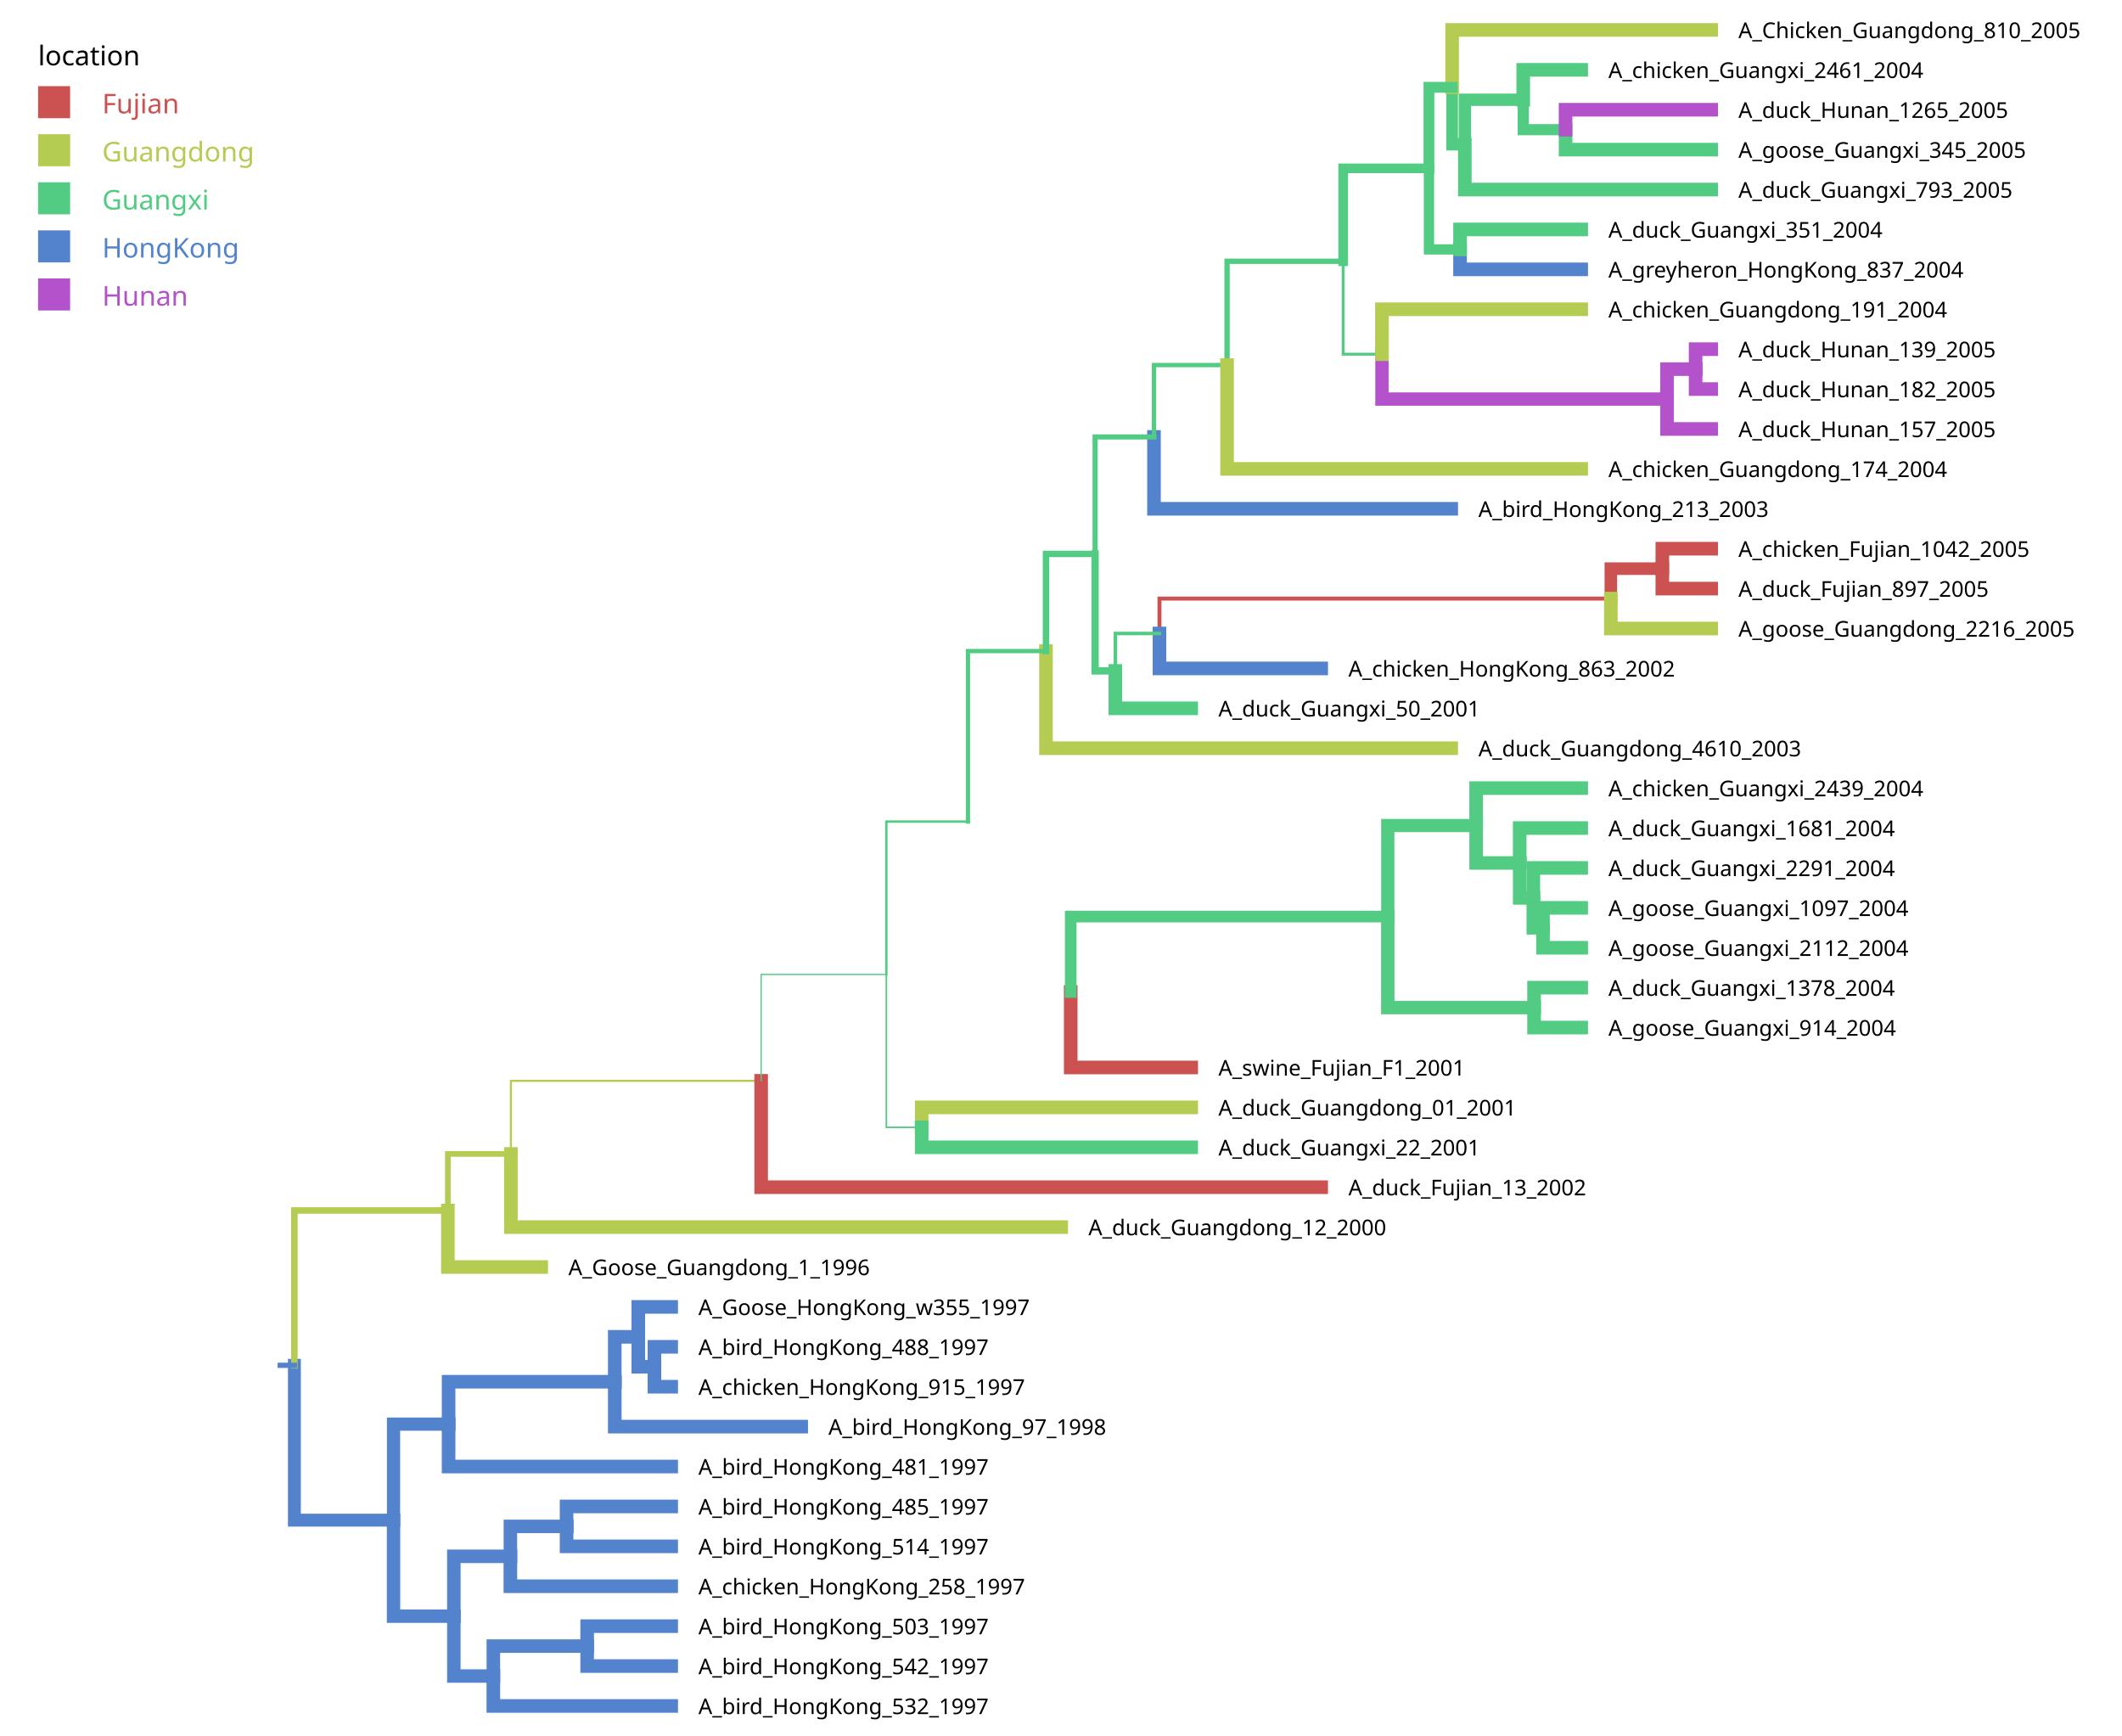
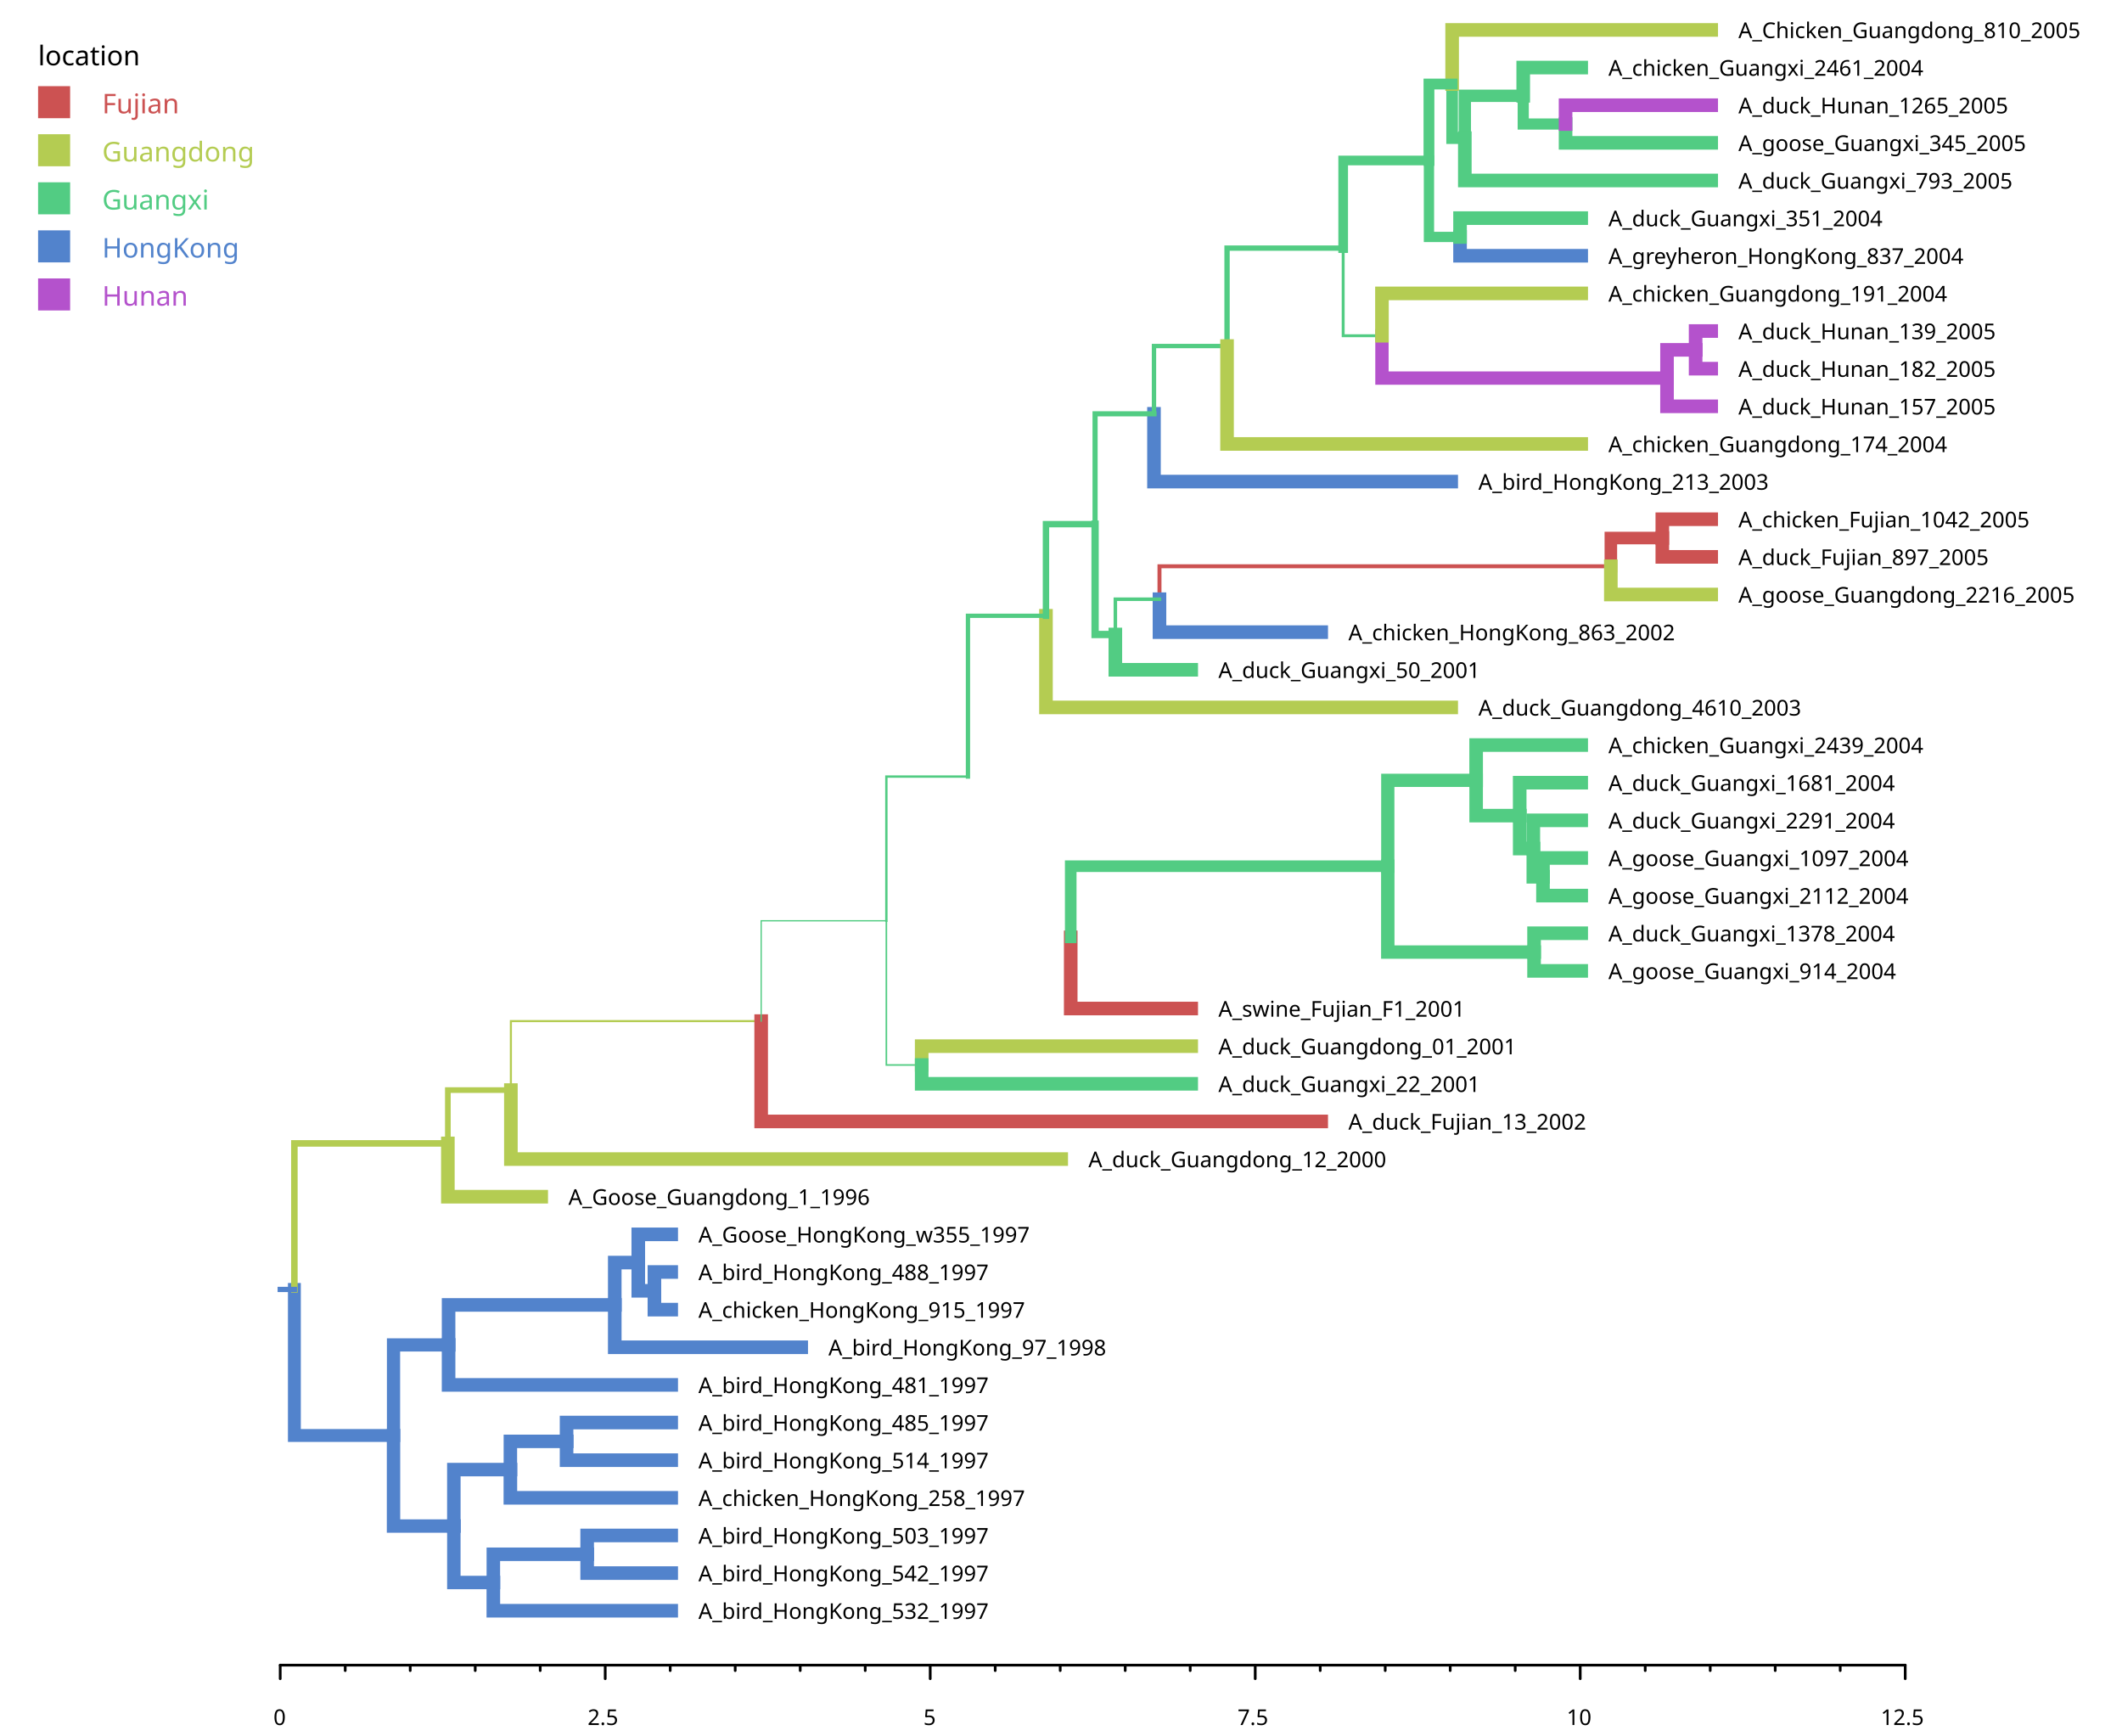
<svg xmlns="http://www.w3.org/2000/svg" style="fill-opacity:1; color-rendering:auto; color-interpolation:auto; text-rendering:auto; stroke:black; stroke-linecap:square; stroke-miterlimit:10; shape-rendering:auto; stroke-opacity:1; fill:black; stroke-dasharray:none; font-weight:normal; stroke-width:1; font-family:'Dialog'; font-style:normal; stroke-linejoin:miter; font-size:12; stroke-dashoffset:0; image-rendering:auto;" width="780.0" viewBox="0 0 780.0 638.0" height="638.0">
  <defs id="genericDefs" />
  <g>
    <g style="text-rendering:optimizeLegibility; font-size:10; font-family:sans-serif;" transform="translate(6,6)">
      <text x="8" xml:space="preserve" y="18" style="stroke:none;">location</text>
      <rect x="8" y="25.666" width="11.777" style="fill:rgb(204,82,82); stroke:none;" height="11.777" />
      <text x="31.555" xml:space="preserve" y="35.666" style="fill:rgb(204,82,82); stroke:none;">Fujian</text>
      <rect x="8" y="43.332" width="11.777" style="fill:rgb(180,204,82); stroke:none;" height="11.777" />
      <text x="31.555" xml:space="preserve" y="53.332" style="fill:rgb(180,204,82); stroke:none;">Guangdong</text>
      <rect x="8" y="60.998" width="11.777" style="fill:rgb(82,204,131); stroke:none;" height="11.777" />
      <text x="31.555" xml:space="preserve" y="70.998" style="fill:rgb(82,204,131); stroke:none;">Guangxi</text>
      <rect x="8" y="78.664" width="11.777" style="fill:rgb(82,131,204); stroke:none;" height="11.777" />
      <text x="31.555" xml:space="preserve" y="88.664" style="fill:rgb(82,131,204); stroke:none;">HongKong</text>
      <rect x="8" y="96.33" width="11.777" style="fill:rgb(180,82,204); stroke:none;" height="11.777" />
      <text x="31.555" xml:space="preserve" y="106.33" style="fill:rgb(180,82,204); stroke:none;">Hunan</text>
+       <line x1="97" x2="694.314" y1="606" style="stroke-linecap:round; fill:none; stroke-linejoin:round;" y2="606" />
+       <line x1="97" x2="97" y1="606" style="stroke-linecap:round; fill:none; stroke-linejoin:round;" y2="611" />
+       <text x="94.5" y="628" style="stroke-linecap:round; font-size:8; stroke-linejoin:round; stroke:none;" xml:space="preserve">0</text>
+       <line x1="120.892" x2="120.892" y1="606" style="stroke-linecap:round; fill:none; stroke-linejoin:round;" y2="608" />
+       <line x1="144.785" x2="144.785" y1="606" style="stroke-linecap:round; fill:none; stroke-linejoin:round;" y2="608" />
+       <line x1="168.678" x2="168.678" y1="606" style="stroke-linecap:round; fill:none; stroke-linejoin:round;" y2="608" />
+       <line x1="192.57" x2="192.57" y1="606" style="stroke-linecap:round; fill:none; stroke-linejoin:round;" y2="608" />
+       <line x1="216.463" x2="216.463" y1="606" style="stroke-linecap:round; fill:none; stroke-linejoin:round;" y2="611" />
+       <text x="209.963" y="628" style="stroke-linecap:round; font-size:8; stroke-linejoin:round; stroke:none;" xml:space="preserve">2.5</text>
+       <line x1="240.355" x2="240.355" y1="606" style="stroke-linecap:round; fill:none; stroke-linejoin:round;" y2="608" />
+       <line x1="264.248" x2="264.248" y1="606" style="stroke-linecap:round; fill:none; stroke-linejoin:round;" y2="608" />
+       <line x1="288.14" x2="288.14" y1="606" style="stroke-linecap:round; fill:none; stroke-linejoin:round;" y2="608" />
+       <line x1="312.033" x2="312.033" y1="606" style="stroke-linecap:round; fill:none; stroke-linejoin:round;" y2="608" />
+       <line x1="335.925" x2="335.925" y1="606" style="stroke-linecap:round; fill:none; stroke-linejoin:round;" y2="611" />
+       <text x="333.425" y="628" style="stroke-linecap:round; font-size:8; stroke-linejoin:round; stroke:none;" xml:space="preserve">5</text>
+       <line x1="359.818" x2="359.818" y1="606" style="stroke-linecap:round; fill:none; stroke-linejoin:round;" y2="608" />
+       <line x1="383.711" x2="383.711" y1="606" style="stroke-linecap:round; fill:none; stroke-linejoin:round;" y2="608" />
+       <line x1="407.603" x2="407.603" y1="606" style="stroke-linecap:round; fill:none; stroke-linejoin:round;" y2="608" />
+       <line x1="431.496" x2="431.496" y1="606" style="stroke-linecap:round; fill:none; stroke-linejoin:round;" y2="608" />
+       <line x1="455.388" x2="455.388" y1="606" style="stroke-linecap:round; fill:none; stroke-linejoin:round;" y2="611" />
+       <text x="448.888" y="628" style="stroke-linecap:round; font-size:8; stroke-linejoin:round; stroke:none;" xml:space="preserve">7.5</text>
+       <line x1="479.281" x2="479.281" y1="606" style="stroke-linecap:round; fill:none; stroke-linejoin:round;" y2="608" />
+       <line x1="503.173" x2="503.173" y1="606" style="stroke-linecap:round; fill:none; stroke-linejoin:round;" y2="608" />
+       <line x1="527.066" x2="527.066" y1="606" style="stroke-linecap:round; fill:none; stroke-linejoin:round;" y2="608" />
+       <line x1="550.958" x2="550.958" y1="606" style="stroke-linecap:round; fill:none; stroke-linejoin:round;" y2="608" />
+       <line x1="574.851" x2="574.851" y1="606" style="stroke-linecap:round; fill:none; stroke-linejoin:round;" y2="611" />
+       <text x="569.851" y="628" style="stroke-linecap:round; font-size:8; stroke-linejoin:round; stroke:none;" xml:space="preserve">10</text>
+       <line x1="598.744" x2="598.744" y1="606" style="stroke-linecap:round; fill:none; stroke-linejoin:round;" y2="608" />
+       <line x1="622.636" x2="622.636" y1="606" style="stroke-linecap:round; fill:none; stroke-linejoin:round;" y2="608" />
+       <line x1="646.529" x2="646.529" y1="606" style="stroke-linecap:round; fill:none; stroke-linejoin:round;" y2="608" />
+       <line x1="670.421" x2="670.421" y1="606" style="stroke-linecap:round; fill:none; stroke-linejoin:round;" y2="608" />
+       <line x1="694.314" x2="694.314" y1="606" style="stroke-linecap:round; fill:none; stroke-linejoin:round;" y2="611" />
+       <text x="685.314" y="628" style="stroke-linecap:round; font-size:8; stroke-linejoin:round; stroke:none;" xml:space="preserve">12.5</text>
    </g>
    <g style="fill:rgb(82,204,131); text-rendering:optimizeLegibility; stroke-width:4.537; stroke:rgb(82,204,131);" transform="translate(6,6)">
-       <path style="fill:none;" d="M553.904 30.667 L532.437 30.667 L532.437 47.167" />
-       <path d="M527.43 181 L418.177 181 L418.177 154.589" style="fill:none; stroke-width:5; stroke:rgb(82,131,204);" />
-       <path d="M606.76 140.667 L501.976 140.667 L501.976 124.167" style="fill:none; stroke-width:4.898; stroke:rgb(180,82,204);" />
-       <path d="M575.215 283.667 L536.595 283.667 L536.595 297.417" style="fill:none; stroke-width:5;" />
-       <path d="M532.437 47.167 L527.77 47.167 L527.77 26.083" style="fill:none; stroke-width:4.277;" />
-       <path d="M586.111 214 L420.199 214 L420.199 226.833" style="fill:none; stroke-width:1.461; stroke:rgb(204,82,82);" />
-       <path d="M575.215 327.667 L561.167 327.667 L561.167 335" style="fill:none; stroke-width:5;" />
-       <path d="M181.603 566 L160.821 566 L160.821 588" style="fill:none; stroke-width:4.957; stroke:rgb(82,131,204);" />
-       <path d="M527.43 269 L378.475 269 L378.475 233.293" style="fill:none; stroke-width:5; stroke:rgb(180,204,82);" />
-       <path d="M617.27 129.667 L606.76 129.667 L606.76 140.667" style="fill:none; stroke-width:4.991; stroke:rgb(180,82,204);" />
-       <path d="M431.86 254.333 L403.978 254.333 L403.978 240.583" style="fill:none; stroke-width:5;" />
-       <path d="M623 5 L527.77 5 L527.77 26.083" style="fill:none; stroke-width:5; stroke:rgb(180,204,82);" />
-       <path d="M160.821 588 L138.649 588 L138.649 552.708" style="fill:none; stroke-width:4.923; stroke:rgb(82,131,204);" />
-       <path d="M240.719 591.667 L209.828 591.667 L209.828 599" style="fill:none; stroke-width:5; stroke:rgb(82,131,204);" />
-       <path d="M209.828 599 L175.343 599 L175.343 610" style="fill:none; stroke-width:4.966; stroke:rgb(82,131,204);" />
-       <path d="M569.471 41.667 L553.904 41.667 L553.904 30.667" style="fill:none; stroke-width:4.099;" />
-       <path d="M623 210.333 L605.031 210.333 L605.031 203" style="fill:none; stroke-width:5; stroke:rgb(204,82,82);" />
-       <path d="M501.976 124.167 L487.719 124.167 L487.719 90.021" style="fill:none; stroke-width:1.071;" />
-       <path d="M575.215 371.667 L557.888 371.667 L557.888 364.333" style="fill:none; stroke-width:5;" />
-       <path d="M557.888 364.333 L504.119 364.333 L504.119 330.875" style="fill:none; stroke-width:4.923;" />
-       <path d="M332.792 408.333 L319.81 408.333 L319.81 352.141" style="fill:none; stroke-width:0.588;" />
-       <path d="M240.719 503.667 L234.546 503.667 L234.546 496.333" style="fill:none; stroke-width:5; stroke:rgb(82,131,204);" />
-       <path d="M431.86 401 L332.792 401 L332.792 408.333" style="fill:none; stroke-width:5; stroke:rgb(180,204,82);" />
-       <path d="M623 137 L617.27 137 L617.27 129.667" style="fill:none; stroke-width:5; stroke:rgb(180,82,204);" />
-       <path d="M288.504 518.333 L219.972 518.333 L219.972 501.833" style="fill:none; stroke-width:5; stroke:rgb(82,131,204);" />
-       <path d="M138.649 552.708 L102.208 552.708 L102.208 495.8" style="fill:none; stroke-width:4.736; stroke:rgb(82,131,204);" />
-       <path d="M623 151.667 L606.76 151.667 L606.76 140.667" style="fill:none; stroke-width:5; stroke:rgb(180,82,204);" />
-       <path d="M623 63.667 L532.437 63.667 L532.437 47.167" style="fill:none; stroke-width:5;" />
-       <path d="M575.215 93 L530.68 93 L530.68 85.667" style="fill:none; stroke-width:5; stroke:rgb(82,131,204);" />
-       <path d="M240.719 547.667 L202.26 547.667 L202.26 555" style="fill:none; stroke-width:5; stroke:rgb(82,131,204);" />
-       <path d="M575.215 342.333 L561.167 342.333 L561.167 335" style="fill:none; stroke-width:5;" />
-       <path d="M431.86 386.333 L387.573 386.333 L387.573 358.604" style="fill:none; stroke-width:5; stroke:rgb(204,82,82);" />
-       <path d="M623 122.333 L617.27 122.333 L617.27 129.667" style="fill:none; stroke-width:5; stroke:rgb(180,82,204);" />
-       <path d="M240.719 489 L234.546 489 L234.546 496.333" style="fill:none; stroke-width:5; stroke:rgb(82,131,204);" />
-       <path d="M349.799 295.949 L319.81 295.949 L319.81 352.141" style="fill:none; stroke-width:0.867;" />
-       <path d="M240.719 577 L181.603 577 L181.603 566" style="fill:none; stroke-width:5; stroke:rgb(82,131,204);" />
-       <path d="M479.645 239.667 L420.199 239.667 L420.199 226.833" style="fill:none; stroke-width:5; stroke:rgb(82,131,204);" />
-       <path d="M158.624 438.893 L102.208 438.893 L102.208 495.8" style="fill:none; stroke-width:2.396; stroke:rgb(180,204,82);" />
-       <path d="M575.215 19.667 L553.904 19.667 L553.904 30.667" style="fill:none; stroke-width:5;" />
-       <path d="M487.719 90.021 L445.034 90.021 L445.034 128.177" style="fill:none; stroke-width:1.958;" />
-       <path d="M623 49 L569.471 49 L569.471 41.667" style="fill:none; stroke-width:5;" />
-       <path d="M403.978 240.583 L396.527 240.583 L396.527 197.586" style="fill:none; stroke-width:2.688;" />
-       <path d="M530.68 85.667 L519.251 85.667 L519.251 55.875" style="fill:none; stroke-width:3.781;" />
-       <path d="M431.86 415.667 L332.792 415.667 L332.792 408.333" style="fill:none; stroke-width:5;" />
-       <path d="M234.546 496.333 L228.617 496.333 L228.617 485.333" style="fill:none; stroke-width:4.993; stroke:rgb(82,131,204);" />
-       <path d="M418.177 154.589 L396.527 154.589 L396.527 197.586" style="fill:none; stroke-width:1.885;" />
-       <path d="M228.617 485.333 L219.972 485.333 L219.972 501.833" style="fill:none; stroke-width:4.995; stroke:rgb(82,131,204);" />
-       <path d="M240.719 606.333 L209.828 606.333 L209.828 599" style="fill:none; stroke-width:5; stroke:rgb(82,131,204);" />
-       <path d="M181.792 418.119 L158.624 418.119 L158.624 438.893" style="fill:none; stroke-width:2.083; stroke:rgb(180,204,82);" />
-       <path d="M445.034 128.177 L418.177 128.177 L418.177 154.589" style="fill:none; stroke-width:1.606;" />
-       <path d="M158.891 517.417 L138.649 517.417 L138.649 552.708" style="fill:none; stroke-width:4.855; stroke:rgb(82,131,204);" />
-       <path d="M387.573 358.604 L349.799 358.604 L349.799 295.949" style="fill:none; stroke-width:0;" />
-       <path d="M536.595 297.417 L504.119 297.417 L504.119 330.875" style="fill:none; stroke-width:4.864;" />
-       <path d="M175.343 610 L160.821 610 L160.821 588" style="fill:none; stroke-width:4.935; stroke:rgb(82,131,204);" />
-       <path d="M384.075 445 L181.792 445 L181.792 418.119" style="fill:none; stroke-width:5; stroke:rgb(180,204,82);" />
-       <path d="M240.719 562.333 L202.26 562.333 L202.26 555" style="fill:none; stroke-width:5; stroke:rgb(82,131,204);" />
-       <path d="M623 34.333 L569.471 34.333 L569.471 41.667" style="fill:none; stroke-width:5; stroke:rgb(180,82,204);" />
-       <path d="M273.787 391.237 L181.792 391.237 L181.792 418.119" style="fill:none; stroke-width:0.765; stroke:rgb(180,204,82);" />
-       <path d="M575.215 166.333 L445.034 166.333 L445.034 128.177" style="fill:none; stroke-width:5; stroke:rgb(180,204,82);" />
-       <path d="M575.215 357 L557.888 357 L557.888 364.333" style="fill:none; stroke-width:5;" />
-       <path d="M504.119 330.875 L387.573 330.875 L387.573 358.604" style="fill:none; stroke-width:4.265;" />
-       <path d="M420.199 226.833 L403.978 226.833 L403.978 240.583" style="fill:none; stroke-width:1.295;" />
-       <path d="M396.527 197.586 L378.475 197.586 L378.475 233.293" style="fill:none; stroke-width:2.349;" />
-       <path d="M575.215 313 L557.615 313 L557.615 324" style="fill:none; stroke-width:5;" />
-       <path d="M575.215 298.333 L552.605 298.333 L552.605 311.167" style="fill:none; stroke-width:5;" />
-       <path d="M240.719 474.333 L228.617 474.333 L228.617 485.333" style="fill:none; stroke-width:5; stroke:rgb(82,131,204);" />
-       <path d="M240.719 621 L175.343 621 L175.343 610" style="fill:none; stroke-width:5; stroke:rgb(82,131,204);" />
-       <path d="M519.251 55.875 L487.719 55.875 L487.719 90.021" style="fill:none; stroke-width:3.551;" />
-       <path d="M557.615 324 L552.605 324 L552.605 311.167" style="fill:none; stroke-width:4.985;" />
-       <path d="M623 195.667 L605.031 195.667 L605.031 203" style="fill:none; stroke-width:5; stroke:rgb(204,82,82);" />
-       <path d="M575.215 107.667 L501.976 107.667 L501.976 124.167" style="fill:none; stroke-width:5; stroke:rgb(180,204,82);" />
-       <path d="M605.031 203 L586.111 203 L586.111 214" style="fill:none; stroke-width:4.617; stroke:rgb(204,82,82);" />
-       <path d="M561.167 335 L557.615 335 L557.615 324" style="fill:none; stroke-width:4.989;" />
-       <path d="M192.934 459.667 L158.624 459.667 L158.624 438.893" style="fill:none; stroke-width:5; stroke:rgb(180,204,82);" />
-       <path d="M527.77 26.083 L519.251 26.083 L519.251 55.875" style="fill:none; stroke-width:3.976;" />
-       <path d="M623 225 L586.111 225 L586.111 214" style="fill:none; stroke-width:5; stroke:rgb(180,204,82);" />
-       <path d="M479.645 430.333 L273.787 430.333 L273.787 391.237" style="fill:none; stroke-width:5; stroke:rgb(204,82,82);" />
-       <path d="M97 495.8 L102.208 495.8" style="fill:none; stroke-width:1.929; stroke:rgb(82,131,204);" />
-       <path d="M378.475 233.293 L349.799 233.293 L349.799 295.949" style="fill:none; stroke-width:1.572;" />
-       <path d="M240.719 533 L158.891 533 L158.891 517.417" style="fill:none; stroke-width:5; stroke:rgb(82,131,204);" />
-       <path d="M575.215 78.333 L530.68 78.333 L530.68 85.667" style="fill:none; stroke-width:5;" />
-       <path d="M552.605 311.167 L536.595 311.167 L536.595 297.417" style="fill:none; stroke-width:4.974;" />
-       <path d="M202.26 555 L181.603 555 L181.603 566" style="fill:none; stroke-width:4.953; stroke:rgb(82,131,204);" />
-       <path d="M319.81 352.141 L273.787 352.141 L273.787 391.237" style="fill:none; stroke-width:0.471;" />
-       <path d="M219.972 501.833 L158.891 501.833 L158.891 517.417" style="fill:none; stroke-width:4.987; stroke:rgb(82,131,204);" />
-     </g>
-     <g style="text-rendering:optimizeLegibility; stroke-width:4.987; font-size:8; font-family:sans-serif;" transform="translate(6,6) matrix(1,0,0,1,633,44)">
+       <path style="fill:none;" d="M553.904 29.208 L532.437 29.208 L532.437 44.771" />
+       <path d="M527.43 171 L418.177 171 L418.177 146.089" style="fill:none; stroke-width:5; stroke:rgb(82,131,204);" />
+       <path d="M606.76 132.958 L501.976 132.958 L501.976 117.396" style="fill:none; stroke-width:4.898; stroke:rgb(180,82,204);" />
+       <path d="M575.215 267.833 L536.595 267.833 L536.595 280.802" style="fill:none; stroke-width:5;" />
+       <path d="M532.437 44.771 L527.77 44.771 L527.77 24.885" style="fill:none; stroke-width:4.277;" />
+       <path d="M586.111 202.125 L420.199 202.125 L420.199 214.229" style="fill:none; stroke-width:1.461; stroke:rgb(204,82,82);" />
+       <path d="M575.215 309.333 L561.167 309.333 L561.167 316.25" style="fill:none; stroke-width:5;" />
+       <path d="M181.603 534.125 L160.821 534.125 L160.821 554.875" style="fill:none; stroke-width:4.957; stroke:rgb(82,131,204);" />
+       <path d="M527.43 254 L378.475 254 L378.475 220.322" style="fill:none; stroke-width:5; stroke:rgb(180,204,82);" />
+       <path d="M617.27 122.583 L606.76 122.583 L606.76 132.958" style="fill:none; stroke-width:4.991; stroke:rgb(180,82,204);" />
+       <path d="M431.86 240.167 L403.978 240.167 L403.978 227.198" style="fill:none; stroke-width:5;" />
+       <path d="M623 5 L527.77 5 L527.77 24.885" style="fill:none; stroke-width:5; stroke:rgb(180,204,82);" />
+       <path d="M160.821 554.875 L138.649 554.875 L138.649 521.589" style="fill:none; stroke-width:4.923; stroke:rgb(82,131,204);" />
+       <path d="M240.719 558.333 L209.828 558.333 L209.828 565.25" style="fill:none; stroke-width:5; stroke:rgb(82,131,204);" />
+       <path d="M209.828 565.25 L175.343 565.25 L175.343 575.625" style="fill:none; stroke-width:4.966; stroke:rgb(82,131,204);" />
+       <path d="M569.471 39.583 L553.904 39.583 L553.904 29.208" style="fill:none; stroke-width:4.099;" />
+       <path d="M623 198.667 L605.031 198.667 L605.031 191.75" style="fill:none; stroke-width:5; stroke:rgb(204,82,82);" />
+       <path d="M501.976 117.396 L487.719 117.396 L487.719 85.19" style="fill:none; stroke-width:1.071;" />
+       <path d="M575.215 350.833 L557.888 350.833 L557.888 343.917" style="fill:none; stroke-width:5;" />
+       <path d="M557.888 343.917 L504.119 343.917 L504.119 312.359" style="fill:none; stroke-width:4.923;" />
+       <path d="M332.792 385.417 L319.81 385.417 L319.81 332.417" style="fill:none; stroke-width:0.588;" />
+       <path d="M240.719 475.333 L234.546 475.333 L234.546 468.417" style="fill:none; stroke-width:5; stroke:rgb(82,131,204);" />
+       <path d="M431.86 378.5 L332.792 378.5 L332.792 385.417" style="fill:none; stroke-width:5; stroke:rgb(180,204,82);" />
+       <path d="M623 129.5 L617.27 129.5 L617.27 122.583" style="fill:none; stroke-width:5; stroke:rgb(180,82,204);" />
+       <path d="M288.504 489.167 L219.972 489.167 L219.972 473.604" style="fill:none; stroke-width:5; stroke:rgb(82,131,204);" />
+       <path d="M138.649 521.589 L102.208 521.589 L102.208 467.914" style="fill:none; stroke-width:4.736; stroke:rgb(82,131,204);" />
+       <path d="M623 143.333 L606.76 143.333 L606.76 132.958" style="fill:none; stroke-width:5; stroke:rgb(180,82,204);" />
+       <path d="M623 60.333 L532.437 60.333 L532.437 44.771" style="fill:none; stroke-width:5;" />
+       <path d="M575.215 88 L530.68 88 L530.68 81.083" style="fill:none; stroke-width:5; stroke:rgb(82,131,204);" />
+       <path d="M240.719 516.833 L202.26 516.833 L202.26 523.75" style="fill:none; stroke-width:5; stroke:rgb(82,131,204);" />
+       <path d="M575.215 323.167 L561.167 323.167 L561.167 316.25" style="fill:none; stroke-width:5;" />
+       <path d="M431.86 364.667 L387.573 364.667 L387.573 338.513" style="fill:none; stroke-width:5; stroke:rgb(204,82,82);" />
+       <path d="M623 115.667 L617.27 115.667 L617.27 122.583" style="fill:none; stroke-width:5; stroke:rgb(180,82,204);" />
+       <path d="M240.719 461.5 L234.546 461.5 L234.546 468.417" style="fill:none; stroke-width:5; stroke:rgb(82,131,204);" />
+       <path d="M349.799 279.417 L319.81 279.417 L319.81 332.417" style="fill:none; stroke-width:0.867;" />
+       <path d="M240.719 544.5 L181.603 544.5 L181.603 534.125" style="fill:none; stroke-width:5; stroke:rgb(82,131,204);" />
+       <path d="M479.645 226.333 L420.199 226.333 L420.199 214.229" style="fill:none; stroke-width:5; stroke:rgb(82,131,204);" />
+       <path d="M158.624 414.24 L102.208 414.24 L102.208 467.914" style="fill:none; stroke-width:2.396; stroke:rgb(180,204,82);" />
+       <path d="M575.215 18.833 L553.904 18.833 L553.904 29.208" style="fill:none; stroke-width:5;" />
+       <path d="M487.719 85.19 L445.034 85.19 L445.034 121.178" style="fill:none; stroke-width:1.958;" />
+       <path d="M623 46.5 L569.471 46.5 L569.471 39.583" style="fill:none; stroke-width:5;" />
+       <path d="M403.978 227.198 L396.527 227.198 L396.527 186.644" style="fill:none; stroke-width:2.688;" />
+       <path d="M530.68 81.083 L519.251 81.083 L519.251 52.984" style="fill:none; stroke-width:3.781;" />
+       <path d="M431.86 392.333 L332.792 392.333 L332.792 385.417" style="fill:none; stroke-width:5;" />
+       <path d="M234.546 468.417 L228.617 468.417 L228.617 458.042" style="fill:none; stroke-width:4.993; stroke:rgb(82,131,204);" />
+       <path d="M418.177 146.089 L396.527 146.089 L396.527 186.644" style="fill:none; stroke-width:1.885;" />
+       <path d="M228.617 458.042 L219.972 458.042 L219.972 473.604" style="fill:none; stroke-width:4.995; stroke:rgb(82,131,204);" />
+       <path d="M240.719 572.167 L209.828 572.167 L209.828 565.25" style="fill:none; stroke-width:5; stroke:rgb(82,131,204);" />
+       <path d="M181.792 394.646 L158.624 394.646 L158.624 414.24" style="fill:none; stroke-width:2.083; stroke:rgb(180,204,82);" />
+       <path d="M445.034 121.178 L418.177 121.178 L418.177 146.089" style="fill:none; stroke-width:1.606;" />
+       <path d="M158.891 488.302 L138.649 488.302 L138.649 521.589" style="fill:none; stroke-width:4.855; stroke:rgb(82,131,204);" />
+       <path d="M387.573 338.513 L349.799 338.513 L349.799 279.417" style="fill:none; stroke-width:0;" />
+       <path d="M536.595 280.802 L504.119 280.802 L504.119 312.359" style="fill:none; stroke-width:4.864;" />
+       <path d="M175.343 575.625 L160.821 575.625 L160.821 554.875" style="fill:none; stroke-width:4.935; stroke:rgb(82,131,204);" />
+       <path d="M384.075 420 L181.792 420 L181.792 394.646" style="fill:none; stroke-width:5; stroke:rgb(180,204,82);" />
+       <path d="M240.719 530.667 L202.26 530.667 L202.26 523.75" style="fill:none; stroke-width:5; stroke:rgb(82,131,204);" />
+       <path d="M623 32.667 L569.471 32.667 L569.471 39.583" style="fill:none; stroke-width:5; stroke:rgb(180,82,204);" />
+       <path d="M273.787 369.292 L181.792 369.292 L181.792 394.646" style="fill:none; stroke-width:0.765; stroke:rgb(180,204,82);" />
+       <path d="M575.215 157.167 L445.034 157.167 L445.034 121.178" style="fill:none; stroke-width:5; stroke:rgb(180,204,82);" />
+       <path d="M575.215 337 L557.888 337 L557.888 343.917" style="fill:none; stroke-width:5;" />
+       <path d="M504.119 312.359 L387.573 312.359 L387.573 338.513" style="fill:none; stroke-width:4.265;" />
+       <path d="M420.199 214.229 L403.978 214.229 L403.978 227.198" style="fill:none; stroke-width:1.295;" />
+       <path d="M396.527 186.644 L378.475 186.644 L378.475 220.322" style="fill:none; stroke-width:2.349;" />
+       <path d="M575.215 295.5 L557.615 295.5 L557.615 305.875" style="fill:none; stroke-width:5;" />
+       <path d="M575.215 281.667 L552.605 281.667 L552.605 293.771" style="fill:none; stroke-width:5;" />
+       <path d="M240.719 447.667 L228.617 447.667 L228.617 458.042" style="fill:none; stroke-width:5; stroke:rgb(82,131,204);" />
+       <path d="M240.719 586 L175.343 586 L175.343 575.625" style="fill:none; stroke-width:5; stroke:rgb(82,131,204);" />
+       <path d="M519.251 52.984 L487.719 52.984 L487.719 85.19" style="fill:none; stroke-width:3.551;" />
+       <path d="M557.615 305.875 L552.605 305.875 L552.605 293.771" style="fill:none; stroke-width:4.985;" />
+       <path d="M623 184.833 L605.031 184.833 L605.031 191.75" style="fill:none; stroke-width:5; stroke:rgb(204,82,82);" />
+       <path d="M575.215 101.833 L501.976 101.833 L501.976 117.396" style="fill:none; stroke-width:5; stroke:rgb(180,204,82);" />
+       <path d="M605.031 191.75 L586.111 191.75 L586.111 202.125" style="fill:none; stroke-width:4.617; stroke:rgb(204,82,82);" />
+       <path d="M561.167 316.25 L557.615 316.25 L557.615 305.875" style="fill:none; stroke-width:4.989;" />
+       <path d="M192.934 433.833 L158.624 433.833 L158.624 414.24" style="fill:none; stroke-width:5; stroke:rgb(180,204,82);" />
+       <path d="M527.77 24.885 L519.251 24.885 L519.251 52.984" style="fill:none; stroke-width:3.976;" />
+       <path d="M623 212.5 L586.111 212.5 L586.111 202.125" style="fill:none; stroke-width:5; stroke:rgb(180,204,82);" />
+       <path d="M479.645 406.167 L273.787 406.167 L273.787 369.292" style="fill:none; stroke-width:5; stroke:rgb(204,82,82);" />
+       <path d="M97 467.914 L102.208 467.914" style="fill:none; stroke-width:1.929; stroke:rgb(82,131,204);" />
+       <path d="M378.475 220.322 L349.799 220.322 L349.799 279.417" style="fill:none; stroke-width:1.572;" />
+       <path d="M240.719 503 L158.891 503 L158.891 488.302" style="fill:none; stroke-width:5; stroke:rgb(82,131,204);" />
+       <path d="M575.215 74.167 L530.68 74.167 L530.68 81.083" style="fill:none; stroke-width:5;" />
+       <path d="M552.605 293.771 L536.595 293.771 L536.595 280.802" style="fill:none; stroke-width:4.974;" />
+       <path d="M202.26 523.75 L181.603 523.75 L181.603 534.125" style="fill:none; stroke-width:4.953; stroke:rgb(82,131,204);" />
+       <path d="M319.81 332.417 L273.787 332.417 L273.787 369.292" style="fill:none; stroke-width:0.471;" />
+       <path d="M219.972 473.604 L158.891 473.604 L158.891 488.302" style="fill:none; stroke-width:4.987; stroke:rgb(82,131,204);" />
+     </g>
+     <g style="text-rendering:optimizeLegibility; stroke-width:4.987; font-size:8; font-family:sans-serif;" transform="translate(6,6) matrix(1,0,0,1,633,41.5)">
      <text x="0" xml:space="preserve" y="8" style="stroke:none;">A_goose_Guangxi_345_2005</text>
    </g>
-     <g style="text-rendering:optimizeLegibility; stroke-width:4.987; font-size:8; font-family:sans-serif;" transform="matrix(1,0,0,1,543.4298,182)">
+     <g style="text-rendering:optimizeLegibility; stroke-width:4.987; font-size:8; font-family:sans-serif;" transform="matrix(1,0,0,1,543.4298,172)">
      <text x="0" xml:space="preserve" y="8" style="stroke:none;">A_bird_HongKong_213_2003</text>
    </g>
-     <g style="text-rendering:optimizeLegibility; stroke-width:4.987; font-size:8; font-family:sans-serif;" transform="matrix(1,0,0,1,447.8596,416.6667)">
+     <g style="text-rendering:optimizeLegibility; stroke-width:4.987; font-size:8; font-family:sans-serif;" transform="matrix(1,0,0,1,447.8596,393.3333)">
      <text x="0" xml:space="preserve" y="8" style="stroke:none;">A_duck_Guangxi_22_2001</text>
    </g>
-     <g style="text-rendering:optimizeLegibility; stroke-width:4.987; font-size:8; font-family:sans-serif;" transform="matrix(1,0,0,1,591.2149,284.6667)">
+     <g style="text-rendering:optimizeLegibility; stroke-width:4.987; font-size:8; font-family:sans-serif;" transform="matrix(1,0,0,1,591.2149,268.8333)">
      <text x="0" xml:space="preserve" y="8" style="stroke:none;">A_chicken_Guangxi_2439_2004</text>
    </g>
-     <g style="text-rendering:optimizeLegibility; stroke-width:4.987; font-size:8; font-family:sans-serif;" transform="matrix(1,0,0,1,256.7192,607.3333)">
+     <g style="text-rendering:optimizeLegibility; stroke-width:4.987; font-size:8; font-family:sans-serif;" transform="matrix(1,0,0,1,256.7192,573.1667)">
      <text x="0" xml:space="preserve" y="8" style="stroke:none;">A_bird_HongKong_542_1997</text>
    </g>
-     <g style="text-rendering:optimizeLegibility; stroke-width:4.987; font-size:8; font-family:sans-serif;" transform="matrix(1,0,0,1,591.2149,328.6667)">
+     <g style="text-rendering:optimizeLegibility; stroke-width:4.987; font-size:8; font-family:sans-serif;" transform="matrix(1,0,0,1,591.2149,310.3333)">
      <text x="0" xml:space="preserve" y="8" style="stroke:none;">A_goose_Guangxi_1097_2004</text>
    </g>
-     <g style="text-rendering:optimizeLegibility; stroke-width:4.987; font-size:8; font-family:sans-serif;" transform="matrix(1,0,0,1,543.4298,270)">
+     <g style="text-rendering:optimizeLegibility; stroke-width:4.987; font-size:8; font-family:sans-serif;" transform="matrix(1,0,0,1,543.4298,255)">
      <text x="0" xml:space="preserve" y="8" style="stroke:none;">A_duck_Guangdong_4610_2003</text>
    </g>
-     <g style="text-rendering:optimizeLegibility; stroke-width:4.987; font-size:8; font-family:sans-serif;" transform="matrix(1,0,0,1,447.8596,255.3333)">
+     <g style="text-rendering:optimizeLegibility; stroke-width:4.987; font-size:8; font-family:sans-serif;" transform="matrix(1,0,0,1,447.8596,241.1667)">
      <text x="0" xml:space="preserve" y="8" style="stroke:none;">A_duck_Guangxi_50_2001</text>
    </g>
    <g style="text-rendering:optimizeLegibility; stroke-width:4.987; font-size:8; font-family:sans-serif;" transform="matrix(1,0,0,1,639,6)">
      <text x="0" xml:space="preserve" y="8" style="stroke:none;">A_Chicken_Guangdong_810_2005</text>
    </g>
-     <g style="text-rendering:optimizeLegibility; stroke-width:4.987; font-size:8; font-family:sans-serif;" transform="matrix(1,0,0,1,400.0745,446)">
+     <g style="text-rendering:optimizeLegibility; stroke-width:4.987; font-size:8; font-family:sans-serif;" transform="matrix(1,0,0,1,400.0745,421)">
      <text x="0" xml:space="preserve" y="8" style="stroke:none;">A_duck_Guangdong_12_2000</text>
    </g>
-     <g style="text-rendering:optimizeLegibility; stroke-width:4.987; font-size:8; font-family:sans-serif;" transform="matrix(1,0,0,1,256.7192,563.3333)">
+     <g style="text-rendering:optimizeLegibility; stroke-width:4.987; font-size:8; font-family:sans-serif;" transform="matrix(1,0,0,1,256.7192,531.6667)">
      <text x="0" xml:space="preserve" y="8" style="stroke:none;">A_bird_HongKong_514_1997</text>
    </g>
-     <g style="text-rendering:optimizeLegibility; stroke-width:4.987; font-size:8; font-family:sans-serif;" transform="matrix(1,0,0,1,639,35.3333)">
+     <g style="text-rendering:optimizeLegibility; stroke-width:4.987; font-size:8; font-family:sans-serif;" transform="matrix(1,0,0,1,639,33.6667)">
      <text x="0" xml:space="preserve" y="8" style="stroke:none;">A_duck_Hunan_1265_2005</text>
    </g>
-     <g style="text-rendering:optimizeLegibility; stroke-width:4.987; font-size:8; font-family:sans-serif;" transform="matrix(1,0,0,1,591.2149,167.3333)">
+     <g style="text-rendering:optimizeLegibility; stroke-width:4.987; font-size:8; font-family:sans-serif;" transform="matrix(1,0,0,1,591.2149,158.1667)">
      <text x="0" xml:space="preserve" y="8" style="stroke:none;">A_chicken_Guangdong_174_2004</text>
    </g>
-     <g style="text-rendering:optimizeLegibility; stroke-width:4.987; font-size:8; font-family:sans-serif;" transform="matrix(1,0,0,1,256.7192,592.6667)">
+     <g style="text-rendering:optimizeLegibility; stroke-width:4.987; font-size:8; font-family:sans-serif;" transform="matrix(1,0,0,1,256.7192,559.3333)">
      <text x="0" xml:space="preserve" y="8" style="stroke:none;">A_bird_HongKong_503_1997</text>
    </g>
-     <g style="text-rendering:optimizeLegibility; stroke-width:4.987; font-size:8; font-family:sans-serif;" transform="matrix(1,0,0,1,591.2149,358)">
+     <g style="text-rendering:optimizeLegibility; stroke-width:4.987; font-size:8; font-family:sans-serif;" transform="matrix(1,0,0,1,591.2149,338)">
      <text x="0" xml:space="preserve" y="8" style="stroke:none;">A_duck_Guangxi_1378_2004</text>
    </g>
-     <g style="text-rendering:optimizeLegibility; stroke-width:4.987; font-size:8; font-family:sans-serif;" transform="matrix(1,0,0,1,639,211.3333)">
+     <g style="text-rendering:optimizeLegibility; stroke-width:4.987; font-size:8; font-family:sans-serif;" transform="matrix(1,0,0,1,639,199.6667)">
      <text x="0" xml:space="preserve" y="8" style="stroke:none;">A_duck_Fujian_897_2005</text>
    </g>
-     <g style="text-rendering:optimizeLegibility; stroke-width:4.987; font-size:8; font-family:sans-serif;" transform="matrix(1,0,0,1,591.2149,372.6667)">
+     <g style="text-rendering:optimizeLegibility; stroke-width:4.987; font-size:8; font-family:sans-serif;" transform="matrix(1,0,0,1,591.2149,351.8333)">
      <text x="0" xml:space="preserve" y="8" style="stroke:none;">A_goose_Guangxi_914_2004</text>
    </g>
-     <g style="text-rendering:optimizeLegibility; stroke-width:4.987; font-size:8; font-family:sans-serif;" transform="matrix(1,0,0,1,591.2149,314)">
+     <g style="text-rendering:optimizeLegibility; stroke-width:4.987; font-size:8; font-family:sans-serif;" transform="matrix(1,0,0,1,591.2149,296.5)">
      <text x="0" xml:space="preserve" y="8" style="stroke:none;">A_duck_Guangxi_2291_2004</text>
    </g>
-     <g style="text-rendering:optimizeLegibility; stroke-width:4.987; font-size:8; font-family:sans-serif;" transform="matrix(1,0,0,1,256.7192,504.6667)">
+     <g style="text-rendering:optimizeLegibility; stroke-width:4.987; font-size:8; font-family:sans-serif;" transform="matrix(1,0,0,1,256.7192,476.3333)">
      <text x="0" xml:space="preserve" y="8" style="stroke:none;">A_chicken_HongKong_915_1997</text>
    </g>
-     <g style="text-rendering:optimizeLegibility; stroke-width:4.987; font-size:8; font-family:sans-serif;" transform="matrix(1,0,0,1,591.2149,299.3333)">
+     <g style="text-rendering:optimizeLegibility; stroke-width:4.987; font-size:8; font-family:sans-serif;" transform="matrix(1,0,0,1,591.2149,282.6667)">
      <text x="0" xml:space="preserve" y="8" style="stroke:none;">A_duck_Guangxi_1681_2004</text>
    </g>
-     <g style="text-rendering:optimizeLegibility; stroke-width:4.987; font-size:8; font-family:sans-serif;" transform="matrix(1,0,0,1,447.8596,402)">
+     <g style="text-rendering:optimizeLegibility; stroke-width:4.987; font-size:8; font-family:sans-serif;" transform="matrix(1,0,0,1,447.8596,379.5)">
      <text x="0" xml:space="preserve" y="8" style="stroke:none;">A_duck_Guangdong_01_2001</text>
    </g>
-     <g style="text-rendering:optimizeLegibility; stroke-width:4.987; font-size:8; font-family:sans-serif;" transform="matrix(1,0,0,1,256.7192,475.3333)">
+     <g style="text-rendering:optimizeLegibility; stroke-width:4.987; font-size:8; font-family:sans-serif;" transform="matrix(1,0,0,1,256.7192,448.6667)">
      <text x="0" xml:space="preserve" y="8" style="stroke:none;">A_Goose_HongKong_w355_1997</text>
    </g>
-     <g style="text-rendering:optimizeLegibility; stroke-width:4.987; font-size:8; font-family:sans-serif;" transform="matrix(1,0,0,1,256.7192,622)">
+     <g style="text-rendering:optimizeLegibility; stroke-width:4.987; font-size:8; font-family:sans-serif;" transform="matrix(1,0,0,1,256.7192,587)">
      <text x="0" xml:space="preserve" y="8" style="stroke:none;">A_bird_HongKong_532_1997</text>
    </g>
-     <g style="text-rendering:optimizeLegibility; stroke-width:4.987; font-size:8; font-family:sans-serif;" transform="matrix(1,0,0,1,639,138)">
+     <g style="text-rendering:optimizeLegibility; stroke-width:4.987; font-size:8; font-family:sans-serif;" transform="matrix(1,0,0,1,639,130.5)">
      <text x="0" xml:space="preserve" y="8" style="stroke:none;">A_duck_Hunan_182_2005</text>
    </g>
-     <g style="text-rendering:optimizeLegibility; stroke-width:4.987; font-size:8; font-family:sans-serif;" transform="matrix(1,0,0,1,304.5043,519.3333)">
+     <g style="text-rendering:optimizeLegibility; stroke-width:4.987; font-size:8; font-family:sans-serif;" transform="matrix(1,0,0,1,304.5043,490.1667)">
      <text x="0" xml:space="preserve" y="8" style="stroke:none;">A_bird_HongKong_97_1998</text>
    </g>
-     <g style="text-rendering:optimizeLegibility; stroke-width:4.987; font-size:8; font-family:sans-serif;" transform="matrix(1,0,0,1,639,152.6667)">
+     <g style="text-rendering:optimizeLegibility; stroke-width:4.987; font-size:8; font-family:sans-serif;" transform="matrix(1,0,0,1,639,144.3333)">
      <text x="0" xml:space="preserve" y="8" style="stroke:none;">A_duck_Hunan_157_2005</text>
    </g>
-     <g style="text-rendering:optimizeLegibility; stroke-width:4.987; font-size:8; font-family:sans-serif;" transform="matrix(1,0,0,1,639,64.6667)">
+     <g style="text-rendering:optimizeLegibility; stroke-width:4.987; font-size:8; font-family:sans-serif;" transform="matrix(1,0,0,1,639,61.3333)">
      <text x="0" xml:space="preserve" y="8" style="stroke:none;">A_duck_Guangxi_793_2005</text>
    </g>
-     <g style="text-rendering:optimizeLegibility; stroke-width:4.987; font-size:8; font-family:sans-serif;" transform="matrix(1,0,0,1,639,196.6667)">
+     <g style="text-rendering:optimizeLegibility; stroke-width:4.987; font-size:8; font-family:sans-serif;" transform="matrix(1,0,0,1,639,185.8333)">
      <text x="0" xml:space="preserve" y="8" style="stroke:none;">A_chicken_Fujian_1042_2005</text>
    </g>
-     <g style="text-rendering:optimizeLegibility; stroke-width:4.987; font-size:8; font-family:sans-serif;" transform="matrix(1,0,0,1,591.2149,94)">
+     <g style="text-rendering:optimizeLegibility; stroke-width:4.987; font-size:8; font-family:sans-serif;" transform="matrix(1,0,0,1,591.2149,89)">
      <text x="0" xml:space="preserve" y="8" style="stroke:none;">A_greyheron_HongKong_837_2004</text>
    </g>
-     <g style="text-rendering:optimizeLegibility; stroke-width:4.987; font-size:8; font-family:sans-serif;" transform="matrix(1,0,0,1,591.2149,108.6667)">
+     <g style="text-rendering:optimizeLegibility; stroke-width:4.987; font-size:8; font-family:sans-serif;" transform="matrix(1,0,0,1,591.2149,102.8333)">
      <text x="0" xml:space="preserve" y="8" style="stroke:none;">A_chicken_Guangdong_191_2004</text>
    </g>
-     <g style="text-rendering:optimizeLegibility; stroke-width:4.987; font-size:8; font-family:sans-serif;" transform="matrix(1,0,0,1,256.7192,548.6667)">
+     <g style="text-rendering:optimizeLegibility; stroke-width:4.987; font-size:8; font-family:sans-serif;" transform="matrix(1,0,0,1,256.7192,517.8333)">
      <text x="0" xml:space="preserve" y="8" style="stroke:none;">A_bird_HongKong_485_1997</text>
    </g>
-     <g style="text-rendering:optimizeLegibility; stroke-width:4.987; font-size:8; font-family:sans-serif;" transform="matrix(1,0,0,1,591.2149,343.3333)">
+     <g style="text-rendering:optimizeLegibility; stroke-width:4.987; font-size:8; font-family:sans-serif;" transform="matrix(1,0,0,1,591.2149,324.1667)">
      <text x="0" xml:space="preserve" y="8" style="stroke:none;">A_goose_Guangxi_2112_2004</text>
    </g>
-     <g style="text-rendering:optimizeLegibility; stroke-width:4.987; font-size:8; font-family:sans-serif;" transform="matrix(1,0,0,1,447.8596,387.3333)">
+     <g style="text-rendering:optimizeLegibility; stroke-width:4.987; font-size:8; font-family:sans-serif;" transform="matrix(1,0,0,1,447.8596,365.6667)">
      <text x="0" xml:space="preserve" y="8" style="stroke:none;">A_swine_Fujian_F1_2001</text>
    </g>
-     <g style="text-rendering:optimizeLegibility; stroke-width:4.987; font-size:8; font-family:sans-serif;" transform="matrix(1,0,0,1,208.9341,460.6667)">
+     <g style="text-rendering:optimizeLegibility; stroke-width:4.987; font-size:8; font-family:sans-serif;" transform="matrix(1,0,0,1,208.9341,434.8333)">
      <text x="0" xml:space="preserve" y="8" style="stroke:none;">A_Goose_Guangdong_1_1996</text>
    </g>
-     <g style="text-rendering:optimizeLegibility; stroke-width:4.987; font-size:8; font-family:sans-serif;" transform="matrix(1,0,0,1,639,226)">
+     <g style="text-rendering:optimizeLegibility; stroke-width:4.987; font-size:8; font-family:sans-serif;" transform="matrix(1,0,0,1,639,213.5)">
      <text x="0" xml:space="preserve" y="8" style="stroke:none;">A_goose_Guangdong_2216_2005</text>
    </g>
-     <g style="text-rendering:optimizeLegibility; stroke-width:4.987; font-size:8; font-family:sans-serif;" transform="matrix(1,0,0,1,495.6447,431.3333)">
+     <g style="text-rendering:optimizeLegibility; stroke-width:4.987; font-size:8; font-family:sans-serif;" transform="matrix(1,0,0,1,495.6447,407.1667)">
      <text x="0" xml:space="preserve" y="8" style="stroke:none;">A_duck_Fujian_13_2002</text>
    </g>
-     <g style="text-rendering:optimizeLegibility; stroke-width:4.987; font-size:8; font-family:sans-serif;" transform="matrix(1,0,0,1,639,123.3333)">
+     <g style="text-rendering:optimizeLegibility; stroke-width:4.987; font-size:8; font-family:sans-serif;" transform="matrix(1,0,0,1,639,116.6667)">
      <text x="0" xml:space="preserve" y="8" style="stroke:none;">A_duck_Hunan_139_2005</text>
    </g>
-     <g style="text-rendering:optimizeLegibility; stroke-width:4.987; font-size:8; font-family:sans-serif;" transform="matrix(1,0,0,1,256.7192,490)">
+     <g style="text-rendering:optimizeLegibility; stroke-width:4.987; font-size:8; font-family:sans-serif;" transform="matrix(1,0,0,1,256.7192,462.5)">
      <text x="0" xml:space="preserve" y="8" style="stroke:none;">A_bird_HongKong_488_1997</text>
    </g>
-     <g style="text-rendering:optimizeLegibility; stroke-width:4.987; font-size:8; font-family:sans-serif;" transform="matrix(1,0,0,1,256.7192,534)">
+     <g style="text-rendering:optimizeLegibility; stroke-width:4.987; font-size:8; font-family:sans-serif;" transform="matrix(1,0,0,1,256.7192,504)">
      <text x="0" xml:space="preserve" y="8" style="stroke:none;">A_bird_HongKong_481_1997</text>
    </g>
-     <g style="text-rendering:optimizeLegibility; stroke-width:4.987; font-size:8; font-family:sans-serif;" transform="matrix(1,0,0,1,591.2149,79.3333)">
+     <g style="text-rendering:optimizeLegibility; stroke-width:4.987; font-size:8; font-family:sans-serif;" transform="matrix(1,0,0,1,591.2149,75.1667)">
      <text x="0" xml:space="preserve" y="8" style="stroke:none;">A_duck_Guangxi_351_2004</text>
    </g>
-     <g style="text-rendering:optimizeLegibility; stroke-width:4.987; font-size:8; font-family:sans-serif;" transform="matrix(1,0,0,1,256.7192,578)">
+     <g style="text-rendering:optimizeLegibility; stroke-width:4.987; font-size:8; font-family:sans-serif;" transform="matrix(1,0,0,1,256.7192,545.5)">
      <text x="0" xml:space="preserve" y="8" style="stroke:none;">A_chicken_HongKong_258_1997</text>
    </g>
-     <g style="text-rendering:optimizeLegibility; stroke-width:4.987; font-size:8; font-family:sans-serif;" transform="matrix(1,0,0,1,495.6447,240.6667)">
+     <g style="text-rendering:optimizeLegibility; stroke-width:4.987; font-size:8; font-family:sans-serif;" transform="matrix(1,0,0,1,495.6447,227.3333)">
      <text x="0" xml:space="preserve" y="8" style="stroke:none;">A_chicken_HongKong_863_2002</text>
    </g>
-     <g style="text-rendering:optimizeLegibility; stroke-width:4.987; font-size:8; font-family:sans-serif;" transform="matrix(1,0,0,1,591.2149,20.6667)">
+     <g style="text-rendering:optimizeLegibility; stroke-width:4.987; font-size:8; font-family:sans-serif;" transform="matrix(1,0,0,1,591.2149,19.8333)">
      <text x="0" xml:space="preserve" y="8" style="stroke:none;">A_chicken_Guangxi_2461_2004</text>
    </g>
  </g>
</svg>
